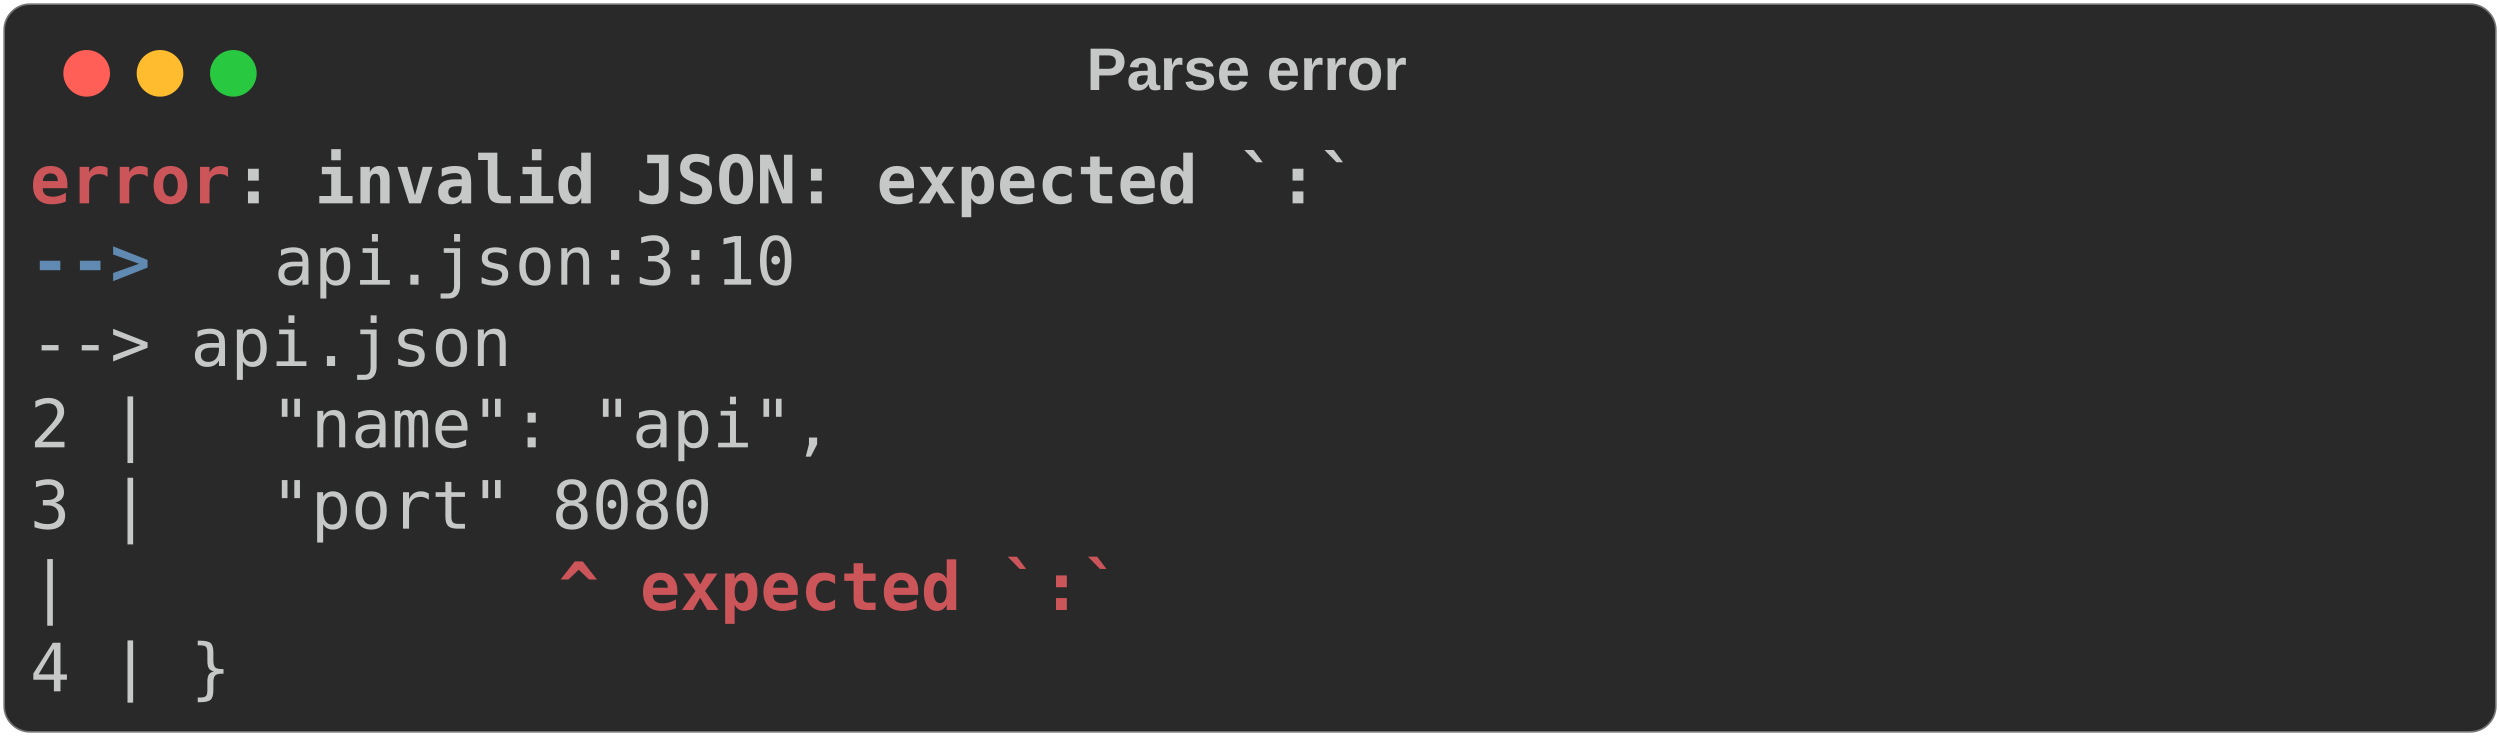
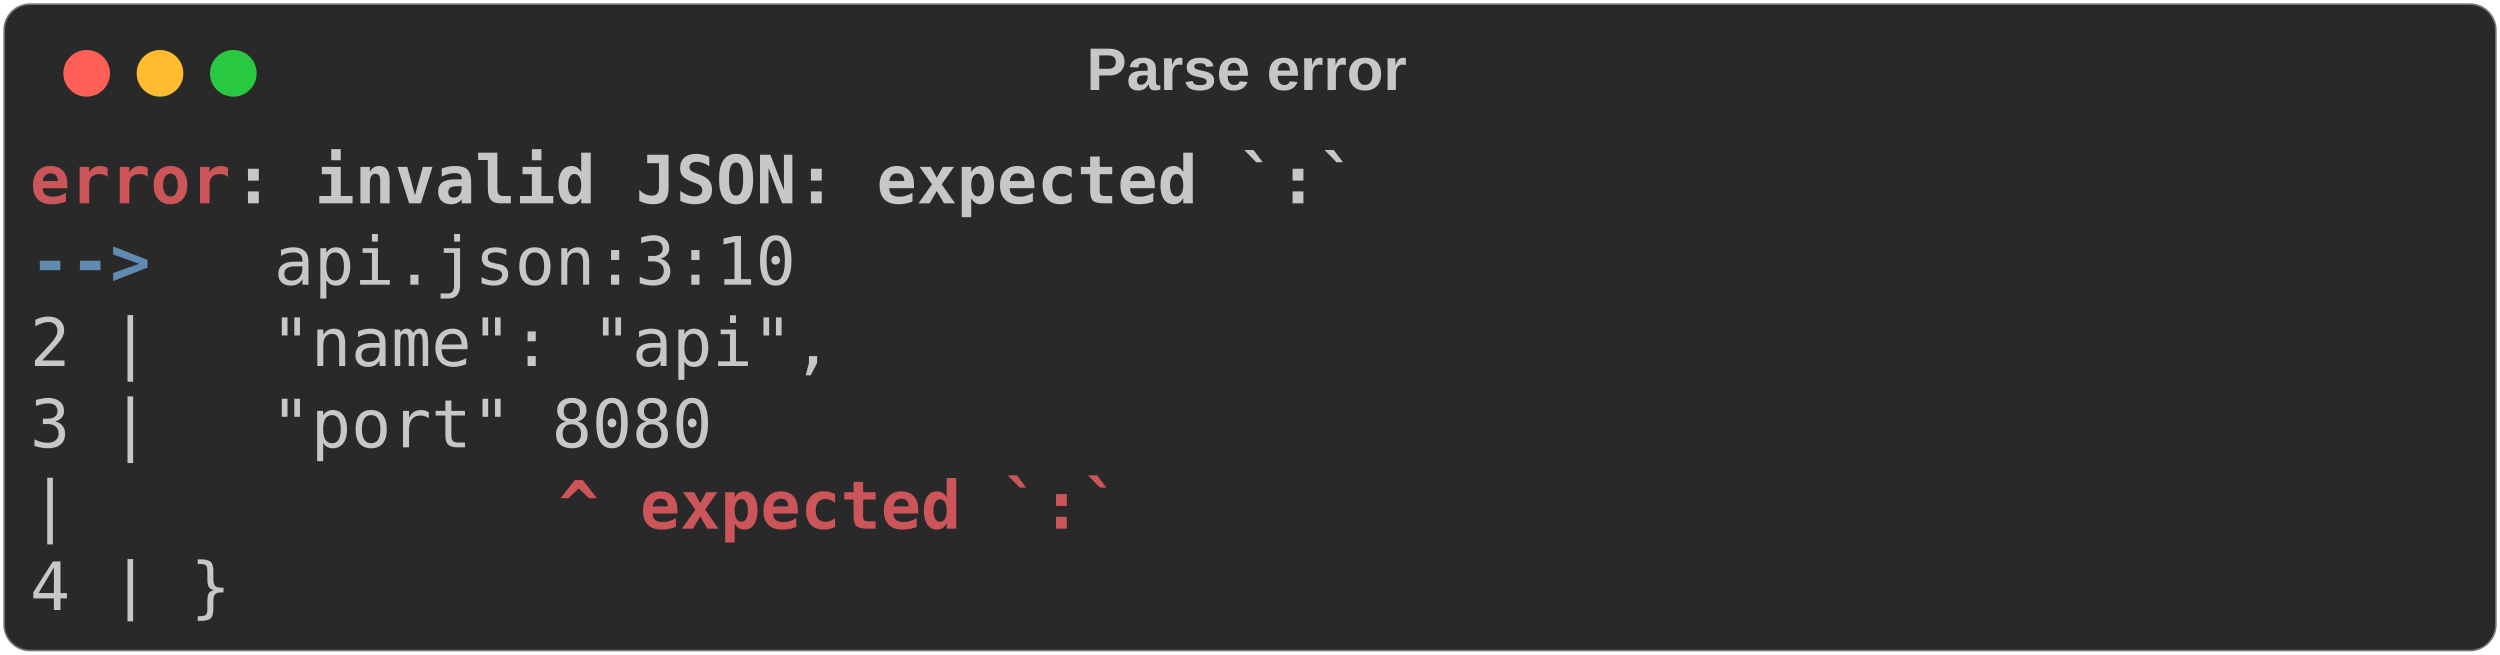
- <svg xmlns="http://www.w3.org/2000/svg" class="rich-terminal" viewBox="0 0 750 220.8">
+ <svg xmlns="http://www.w3.org/2000/svg" class="rich-terminal" viewBox="0 0 750 196.4">
  <style>

    @font-face {
        font-family: "Fira Code";
        src: local("FiraCode-Regular"),
                url("https://cdnjs.cloudflare.com/ajax/libs/firacode/6.2.0/woff2/FiraCode-Regular.woff2") format("woff2"),
                url("https://cdnjs.cloudflare.com/ajax/libs/firacode/6.2.0/woff/FiraCode-Regular.woff") format("woff");
        font-style: normal;
        font-weight: 400;
    }
    @font-face {
        font-family: "Fira Code";
        src: local("FiraCode-Bold"),
                url("https://cdnjs.cloudflare.com/ajax/libs/firacode/6.2.0/woff2/FiraCode-Bold.woff2") format("woff2"),
                url("https://cdnjs.cloudflare.com/ajax/libs/firacode/6.2.0/woff/FiraCode-Bold.woff") format("woff");
        font-style: bold;
        font-weight: 700;
    }

    .guide_data-errors-matrix {
        font-family: Fira Code, monospace;
        font-size: 20px;
        line-height: 24.4px;
        font-variant-east-asian: full-width;
    }

    .guide_data-errors-title {
        font-size: 18px;
        font-weight: bold;
        font-family: arial;
    }

    .guide_data-errors-r1 { fill: #cc555a;font-weight: bold }
.guide_data-errors-r2 { fill: #c5c8c6;font-weight: bold }
.guide_data-errors-r3 { fill: #c5c8c6 }
.guide_data-errors-r4 { fill: #608ab1;font-weight: bold }
    </style>
  <defs>
    <clipPath id="guide_data-errors-clip-terminal">
-       <rect x="0" y="0" width="731.0" height="169.8" />
+       <rect x="0" y="0" width="731.0" height="145.4" />
    </clipPath>
    <clipPath id="guide_data-errors-line-0">
      <rect x="0" y="1.5" width="732" height="24.65" />
    </clipPath>
    <clipPath id="guide_data-errors-line-1">
      <rect x="0" y="25.9" width="732" height="24.65" />
    </clipPath>
    <clipPath id="guide_data-errors-line-2">
      <rect x="0" y="50.3" width="732" height="24.65" />
    </clipPath>
    <clipPath id="guide_data-errors-line-3">
      <rect x="0" y="74.7" width="732" height="24.65" />
    </clipPath>
    <clipPath id="guide_data-errors-line-4">
      <rect x="0" y="99.1" width="732" height="24.65" />
    </clipPath>
-     <clipPath id="guide_data-errors-line-5">
-       <rect x="0" y="123.5" width="732" height="24.65" />
-     </clipPath>
  </defs>
-   <rect fill="#292929" stroke="rgba(255,255,255,0.35)" stroke-width="1" x="1" y="1" width="748" height="218.8" rx="8" />
+   <rect fill="#292929" stroke="rgba(255,255,255,0.35)" stroke-width="1" x="1" y="1" width="748" height="194.4" rx="8" />
  <text class="guide_data-errors-title" fill="#c5c8c6" text-anchor="middle" x="374" y="27">Parse error</text>
  <g transform="translate(26,22)">
    <circle cx="0" cy="0" r="7" fill="#ff5f57" />
    <circle cx="22" cy="0" r="7" fill="#febc2e" />
    <circle cx="44" cy="0" r="7" fill="#28c840" />
  </g>
  <g transform="translate(9, 41)" clip-path="url(#guide_data-errors-clip-terminal)">
    <g class="guide_data-errors-matrix">
      <text class="guide_data-errors-r1" x="0" y="20" textLength="61" clip-path="url(#guide_data-errors-line-0)">error</text>
      <text class="guide_data-errors-r2" x="61" y="20" textLength="24.4" clip-path="url(#guide_data-errors-line-0)">: </text>
      <text class="guide_data-errors-r2" x="85.4" y="20" textLength="317.2" clip-path="url(#guide_data-errors-line-0)">invalid JSON: expected `:`</text>
      <text class="guide_data-errors-r3" x="732" y="20" textLength="12.2" clip-path="url(#guide_data-errors-line-0)">
</text>
      <text class="guide_data-errors-r4" x="0" y="44.4" textLength="73.2" clip-path="url(#guide_data-errors-line-1)">  --&gt; </text>
      <text class="guide_data-errors-r3" x="73.2" y="44.4" textLength="158.6" clip-path="url(#guide_data-errors-line-1)">api.json:3:10</text>
      <text class="guide_data-errors-r3" x="732" y="44.4" textLength="12.2" clip-path="url(#guide_data-errors-line-1)">
</text>
-       <text class="guide_data-errors-r3" x="0" y="68.8" textLength="146.4" clip-path="url(#guide_data-errors-line-2)">--&gt; api.json</text>
+       <text class="guide_data-errors-r3" x="0" y="68.8" textLength="244" clip-path="url(#guide_data-errors-line-2)">2 |   "name": "api",</text>
      <text class="guide_data-errors-r3" x="732" y="68.8" textLength="12.2" clip-path="url(#guide_data-errors-line-2)">
</text>
-       <text class="guide_data-errors-r3" x="0" y="93.2" textLength="244" clip-path="url(#guide_data-errors-line-3)">2 |   "name": "api",</text>
+       <text class="guide_data-errors-r3" x="0" y="93.2" textLength="207.4" clip-path="url(#guide_data-errors-line-3)">3 |   "port" 8080</text>
      <text class="guide_data-errors-r3" x="732" y="93.2" textLength="12.2" clip-path="url(#guide_data-errors-line-3)">
</text>
-       <text class="guide_data-errors-r3" x="0" y="117.6" textLength="207.4" clip-path="url(#guide_data-errors-line-4)">3 |   "port" 8080</text>
+       <text class="guide_data-errors-r3" x="0" y="117.6" textLength="158.6" clip-path="url(#guide_data-errors-line-4)">  |          </text>
+       <text class="guide_data-errors-r1" x="158.6" y="117.6" textLength="12.2" clip-path="url(#guide_data-errors-line-4)">^</text>
+       <text class="guide_data-errors-r1" x="183" y="117.6" textLength="146.4" clip-path="url(#guide_data-errors-line-4)">expected `:`</text>
      <text class="guide_data-errors-r3" x="732" y="117.6" textLength="12.2" clip-path="url(#guide_data-errors-line-4)">
</text>
-       <text class="guide_data-errors-r3" x="0" y="142" textLength="158.6" clip-path="url(#guide_data-errors-line-5)">  |          </text>
-       <text class="guide_data-errors-r1" x="158.6" y="142" textLength="12.2" clip-path="url(#guide_data-errors-line-5)">^</text>
-       <text class="guide_data-errors-r1" x="183" y="142" textLength="146.4" clip-path="url(#guide_data-errors-line-5)">expected `:`</text>
+       <text class="guide_data-errors-r3" x="0" y="142" textLength="61" clip-path="url(#guide_data-errors-line-5)">4 | }</text>
      <text class="guide_data-errors-r3" x="732" y="142" textLength="12.2" clip-path="url(#guide_data-errors-line-5)">
- </text>
-       <text class="guide_data-errors-r3" x="0" y="166.4" textLength="61" clip-path="url(#guide_data-errors-line-6)">4 | }</text>
-       <text class="guide_data-errors-r3" x="732" y="166.4" textLength="12.2" clip-path="url(#guide_data-errors-line-6)">
</text>
    </g>
  </g>
</svg>
